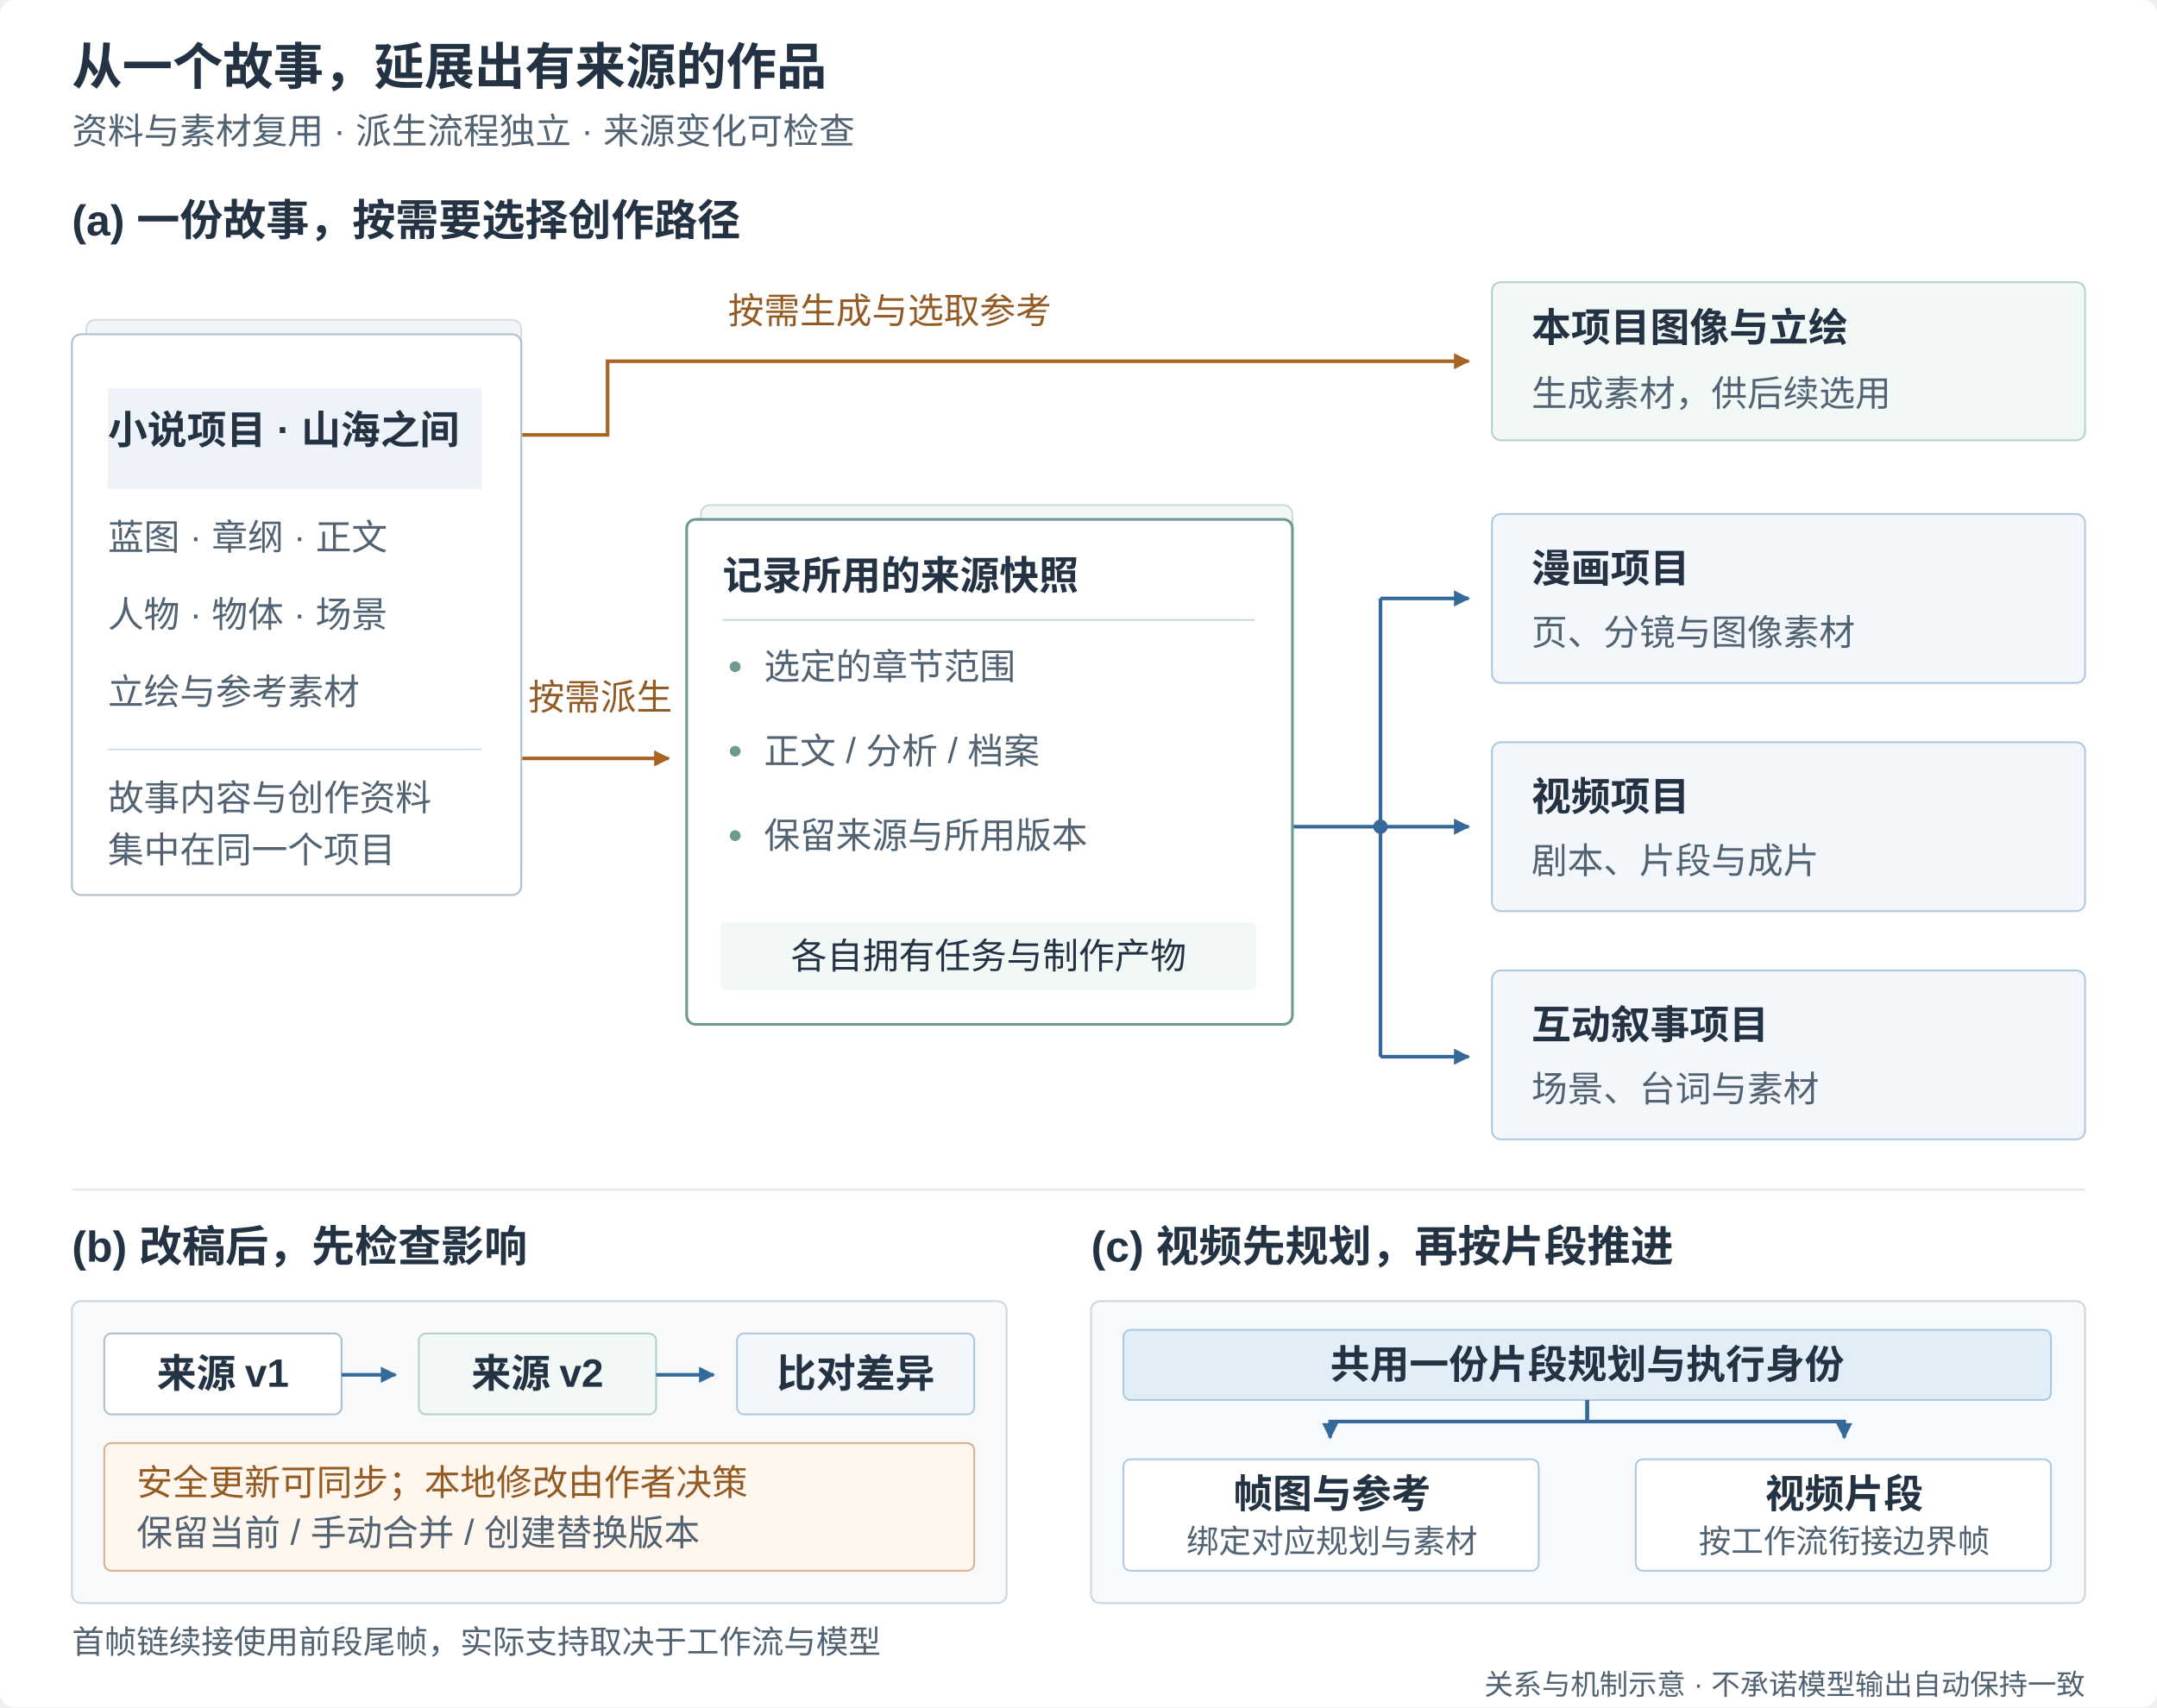
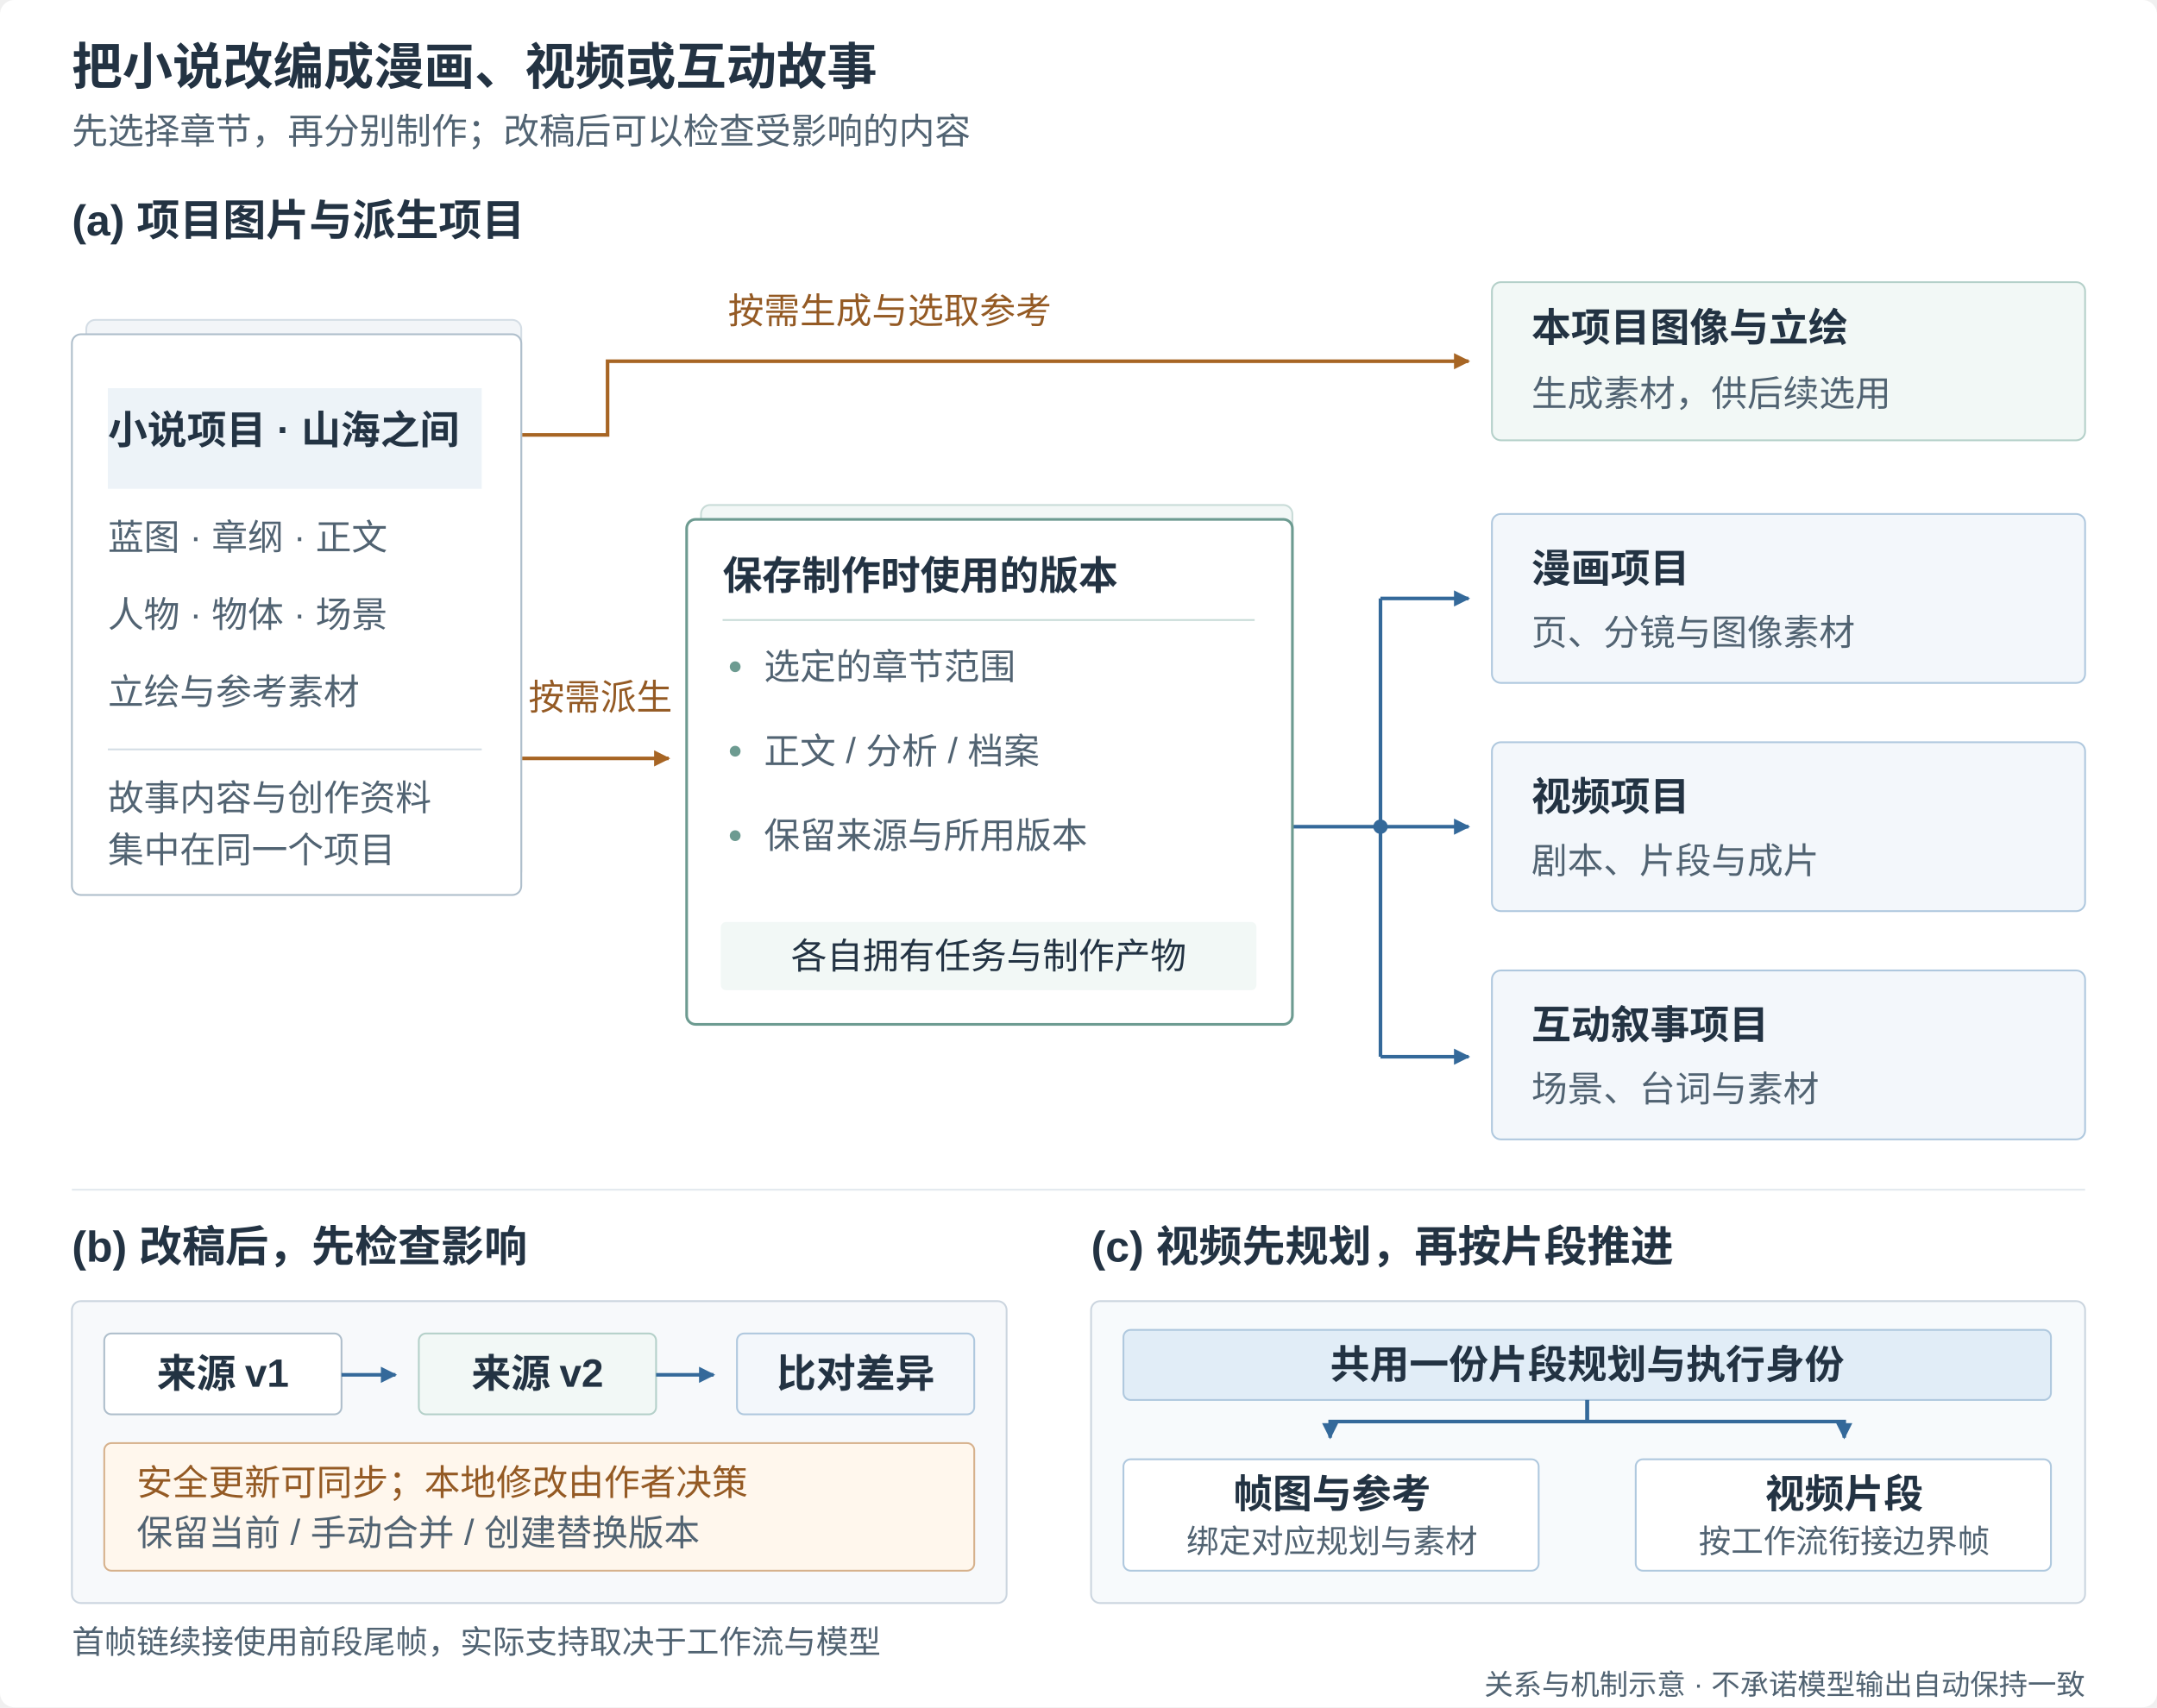
<svg xmlns="http://www.w3.org/2000/svg" viewBox="0 0 1200 950" role="img" aria-labelledby="title desc">
  <defs>
    <marker id="blue" viewBox="0 0 10 10" refX="9" refY="5" markerWidth="9" markerHeight="9" markerUnits="userSpaceOnUse" orient="auto">
      <path d="M0 0 10 5 0 10" fill="#34699a" />
    </marker>
    <marker id="amber" viewBox="0 0 10 10" refX="9" refY="5" markerWidth="9" markerHeight="9" markerUnits="userSpaceOnUse" orient="auto">
      <path d="M0 0 10 5 0 10" fill="#a76524" />
    </marker>
    <style>
      text{font-family:Arial,"Noto Sans CJK SC","Microsoft YaHei",sans-serif;fill:#233343;font-size:20px}
      .heading{font-size:28px;font-weight:700}.panel{font-size:24px;font-weight:700}.label{font-size:22px;font-weight:600}.note{font-size:20px;fill:#516372}
      .flow{fill:none;stroke:#34699a;stroke-width:2;marker-end:url(#blue)}.manual{fill:none;stroke:#a76524;stroke-width:2;marker-end:url(#amber)}
    </style>
  </defs>
  <rect width="1200" height="950" rx="8" fill="#fff" />
-   <text x="40" y="47" class="heading">从一个故事，延展出有来源的作品</text>
-   <text x="40" y="80" class="note">资料与素材复用 · 派生流程独立 · 来源变化可检查</text>
-   <text x="40" y="131" class="panel">(a) 一份故事，按需要选择创作路径</text>
+   <text x="40" y="47" class="heading">把小说改编成漫画、视频或互动故事</text>
+   <text x="40" y="80" class="note">先选择章节，再分别制作；改稿后可以检查受影响的内容</text>
+   <text x="40" y="131" class="panel">(a) 项目图片与派生项目</text>
  <path d="M290 242H338V201H817" class="manual" />
  <text x="405" y="180" class="note" style="fill:#945a24">按需生成与选取参考</text>
  <path d="M290 422H372" class="manual" />
  <text x="334" y="395" text-anchor="middle" style="fill:#945a24;font-size:20px">按需派生</text>
  <path d="M719 460H768" fill="none" stroke="#34699a" stroke-width="2" />
  <path d="M768 333V588" fill="none" stroke="#34699a" stroke-width="2" />
  <path d="M768 333H817" class="flow" />
  <path d="M768 460H817" class="flow" />
  <path d="M768 588H817" class="flow" />
  <circle cx="768" cy="460" r="4" fill="#34699a" />
  <rect x="48" y="178" width="242" height="312" rx="5" fill="#f2f5f8" stroke="#d4dde5" />
  <rect x="40" y="186" width="250" height="312" rx="5" fill="#fff" stroke="#aebecb" />
  <rect x="60" y="216" width="208" height="56" fill="#edf3f8" />
  <text x="60" y="247" class="label" style="font-size:22px">小说项目 · 山海之间</text>
  <text x="60" y="306" class="note" style="font-size:20px">蓝图 · 章纲 · 正文</text>
  <text x="60" y="349" class="note" style="font-size:20px">人物 · 物体 · 场景</text>
  <text x="60" y="392" class="note" style="font-size:20px">立绘与参考素材</text>
  <path d="M60 417H268" stroke="#d4dde5" />
  <text x="60" y="451" class="note" style="font-size:20px">故事内容与创作资料</text>
  <text x="60" y="480" class="note" style="font-size:20px">集中在同一个项目</text>
  <rect x="830" y="157" width="330" height="88" rx="5" fill="#f2f8f6" stroke="#b4d0c9" />
  <text x="852" y="190" class="label">本项目图像与立绘</text>
  <text x="852" y="226" class="note">生成素材，供后续选用</text>
  <rect x="390" y="281" width="329" height="281" rx="5" fill="#f2f7f6" stroke="#c8dbd7" />
  <rect x="382" y="289" width="337" height="281" rx="5" fill="#fff" stroke="#6d9b91" stroke-width="1.5" />
-   <text x="402" y="328" class="label">记录所用的来源快照</text>
+   <text x="402" y="328" class="label">保存制作时使用的版本</text>
  <path d="M402 345H698" stroke="#c8dbd7" />
  <circle cx="409" cy="371" r="3" fill="#6d9b91" />
  <text x="425" y="378" class="note">选定的章节范围</text>
  <circle cx="409" cy="418" r="3" fill="#6d9b91" />
  <text x="425" y="425" class="note">正文 / 分析 / 档案</text>
  <circle cx="409" cy="465" r="3" fill="#6d9b91" />
  <text x="425" y="472" class="note">保留来源与所用版本</text>
  <rect x="401" y="513" width="298" height="38" rx="3" fill="#f2f8f6" />
  <text x="550" y="539" text-anchor="middle" style="font-size:20px">各自拥有任务与制作产物</text>
  <rect x="830" y="286" width="330" height="94" rx="5" fill="#f3f7fb" stroke="#afc8de" />
  <text x="852" y="324" class="label">漫画项目</text>
  <text x="852" y="359" class="note">页、分镜与图像素材</text>
  <rect x="830" y="413" width="330" height="94" rx="5" fill="#f3f7fb" stroke="#afc8de" />
  <text x="852" y="451" class="label">视频项目</text>
  <text x="852" y="486" class="note">剧本、片段与成片</text>
  <rect x="830" y="540" width="330" height="94" rx="5" fill="#f3f7fb" stroke="#afc8de" />
  <text x="852" y="578" class="label">互动叙事项目</text>
  <text x="852" y="613" class="note">场景、台词与素材</text>
  <path d="M40 662H1160" stroke="#e2e8ee" />
  <text x="40" y="702" class="panel">(b) 改稿后，先检查影响</text>
  <text x="607" y="702" class="panel">(c) 视频先规划，再按片段推进</text>
  <rect x="40" y="724" width="520" height="168" rx="5" fill="#f7f9fb" stroke="#cbd5df" />
  <rect x="58" y="742" width="132" height="45" rx="4" fill="#fff" stroke="#aebecb" />
  <text x="124" y="772" text-anchor="middle" class="label">来源 v1</text>
  <path d="M190 765H220" class="flow" />
  <rect x="233" y="742" width="132" height="45" rx="4" fill="#f2f8f6" stroke="#b4d0c9" />
  <text x="299" y="772" text-anchor="middle" class="label">来源 v2</text>
  <path d="M365 765H397" class="flow" />
  <rect x="410" y="742" width="132" height="45" rx="4" fill="#f3f7fb" stroke="#afc8de" />
  <text x="476" y="772" text-anchor="middle" class="label">比对差异</text>
  <rect x="58" y="803" width="484" height="71" rx="4" fill="#fff7ed" stroke="#d6b18c" />
  <text x="76" y="832" style="fill:#945a24;font-size:20px">安全更新可同步；本地修改由作者决策</text>
  <text x="76" y="860" class="note" style="font-size:20px">保留当前 / 手动合并 / 创建替换版本</text>
  <rect x="607" y="724" width="553" height="168" rx="5" fill="#f7fafc" stroke="#cbd5df" />
  <rect x="625" y="740" width="516" height="39" rx="4" fill="#e1edf7" stroke="#afc8de" />
  <text x="883" y="767" text-anchor="middle" class="label">共用一份片段规划与执行身份</text>
  <path d="M883 779V791H740V800" class="flow" />
  <path d="M883 779V791H1026V800" class="flow" />
  <rect x="625" y="812" width="231" height="62" rx="4" fill="#fff" stroke="#afc8de" />
  <text x="741" y="839" text-anchor="middle" class="label" style="font-size:22px">帧图与参考</text>
  <text x="741" y="864" text-anchor="middle" class="note" style="font-size:18px">绑定对应规划与素材</text>
  <rect x="910" y="812" width="231" height="62" rx="4" fill="#fff" stroke="#afc8de" />
  <text x="1026" y="839" text-anchor="middle" class="label">视频片段</text>
  <text x="1026" y="864" text-anchor="middle" class="note" style="font-size:18px">按工作流衔接边界帧</text>
  <text x="40" y="920" class="note" style="font-size:18px">首帧链续接使用前段尾帧，实际支持取决于工作流与模型</text>
  <text x="1160" y="943" text-anchor="end" class="note" style="font-size:16px">关系与机制示意 · 不承诺模型输出自动保持一致</text>
</svg>
